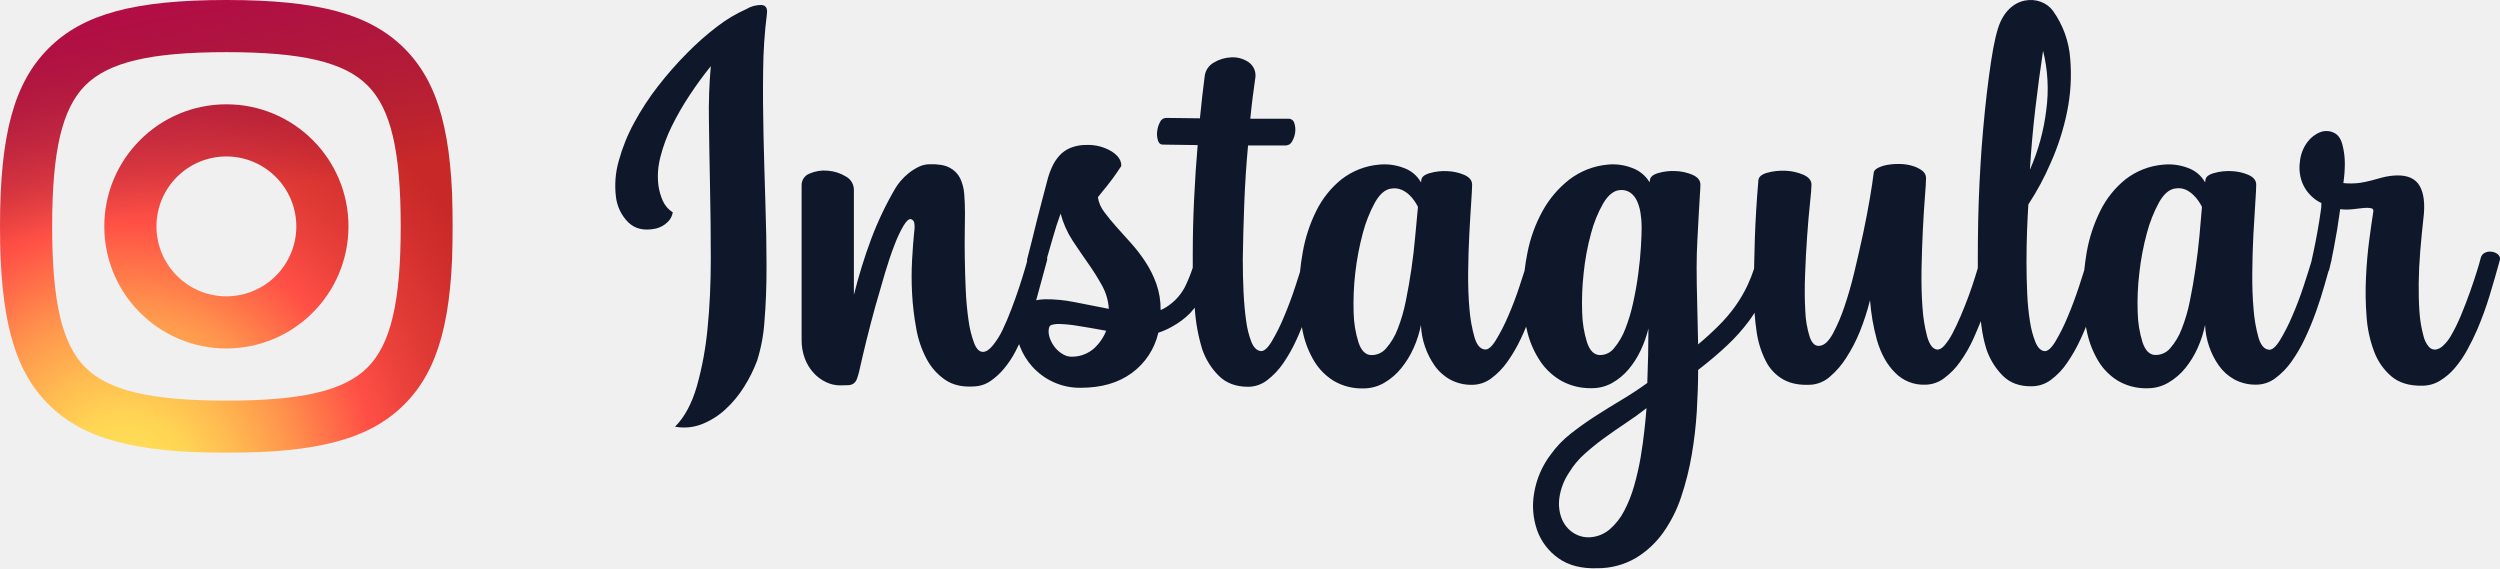
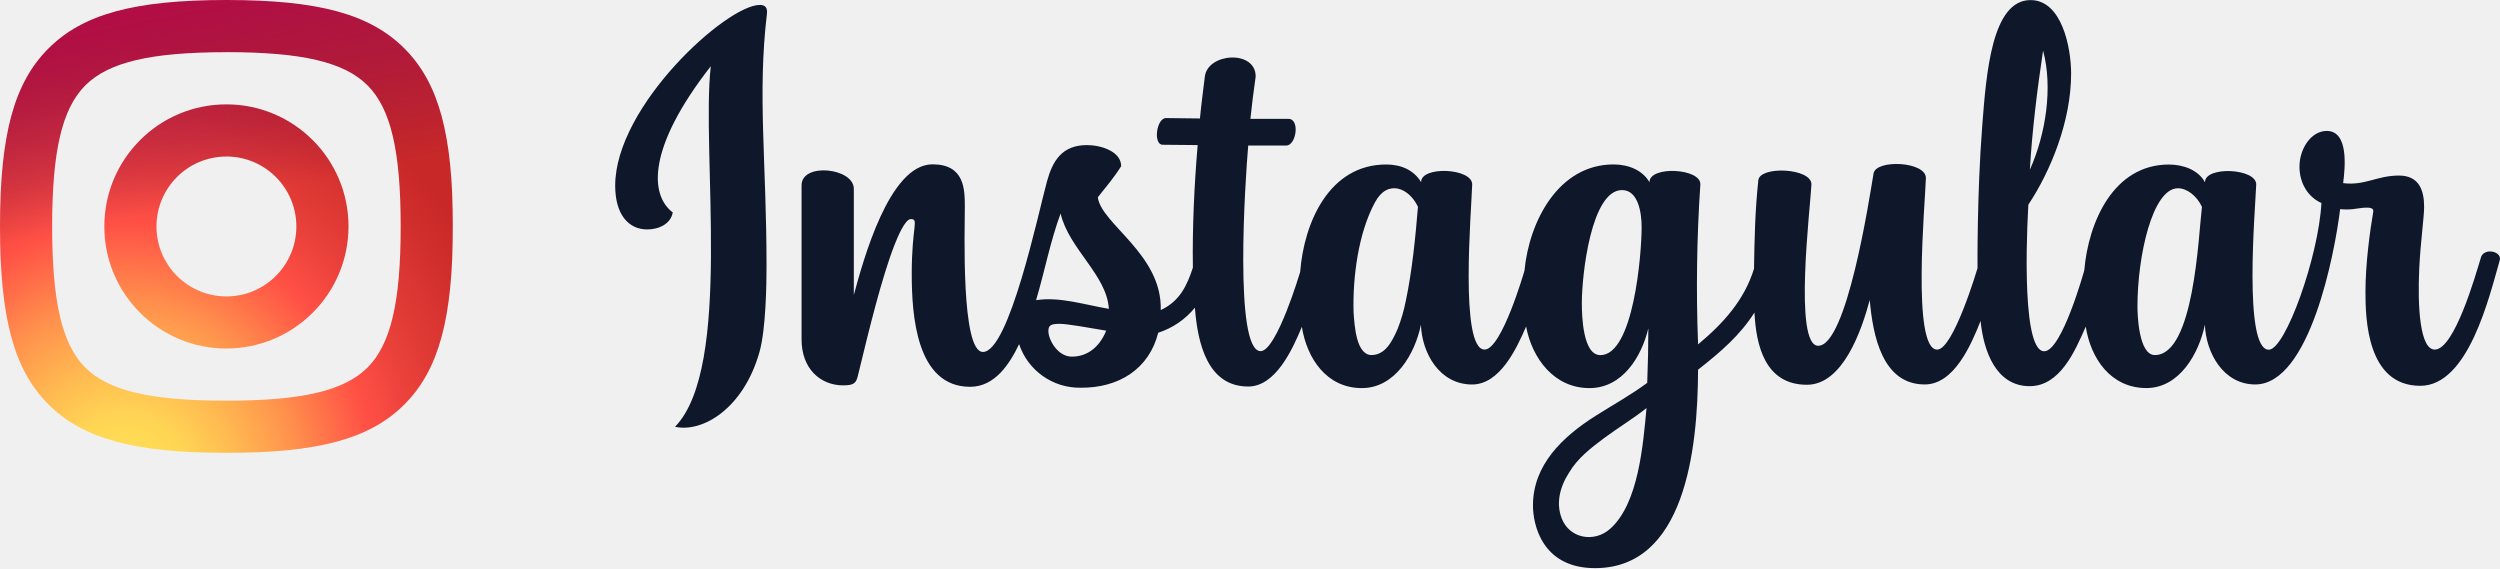
- <svg xmlns="http://www.w3.org/2000/svg" viewBox="0 0 1054.59 239.72">
+ <svg xmlns="http://www.w3.org/2000/svg" viewBox="0 0 1191.7 270.86">
  <defs>
-     <radialGradient id="b" cx="887.52" cy="420.99" r="23.28" gradientTransform="matrix(0 -8.13 7.57 0 -3134.21 7423.01)" gradientUnits="userSpaceOnUse">
+     <radialGradient id="b" cx="950.86" cy="435.42" r="26.31" gradientTransform="matrix(0 -8.13 7.57 0 -3236.76 7964.82)" gradientUnits="userSpaceOnUse">
      <stop offset="0" stop-color="#fd5" />
      <stop offset=".1" stop-color="#fd5" />
      <stop offset=".17" stop-color="#ffd454" />
      <stop offset=".27" stop-color="#ffbc51" />
      <stop offset=".41" stop-color="#ff944d" />
      <stop offset=".56" stop-color="#ff5e47" />
      <stop offset=".6" stop-color="#ff5046" />
      <stop offset=".72" stop-color="#e9403a" />
      <stop offset=".9" stop-color="#d12f2d" />
      <stop offset="1" stop-color="#c82828" />
    </radialGradient>
-     <radialGradient id="c" cx="742.43" cy="522.73" r="41.67" gradientTransform="matrix(.71 3.56 -111.55 22.34 57695.03 -14350.88)" gradientUnits="userSpaceOnUse">
+     <radialGradient id="c" cx="795.34" cy="549.31" r="47.08" gradientTransform="matrix(.71 3.56 -111.55 22.34 60611.06 -15136.92)" gradientUnits="userSpaceOnUse">
      <stop offset="0" stop-color="#c80050" />
      <stop offset=".13" stop-color="#c80050" />
      <stop offset=".98" stop-color="#66005e" stop-opacity="0" />
    </radialGradient>
-     <mask id="a" width="191.04" height="191.04" x="0" y="0" maskUnits="userSpaceOnUse">
-       <path fill="#fff" d="M95.52 191c-38.8 0-60.56-5.92-75.08-20.44S0 134.33 0 95.52 5.92 35 20.44 20.44 56.72 0 95.52 0s60.56 5.92 75.08 20.44S191 56.71 191 95.52s-5.92 60.56-20.44 75.08S134.33 191 95.52 191Zm0-169C63.61 22 45.81 26.19 36 36S22 63.61 22 95.52s4.19 49.71 14 59.48 27.61 14 59.52 14 49.71-4.18 59.52-14 14-27.61 14-59.52S164.86 45.81 155 36s-27.57-14-59.48-14Zm0 125A51.5 51.5 0 1 1 147 95.52 51.55 51.55 0 0 1 95.52 147Zm0-81A29.5 29.5 0 1 0 125 95.52 29.54 29.54 0 0 0 95.52 66Z" />
+     <mask id="a" x="0" y="0" width="215.88" height="215.88" maskUnits="userSpaceOnUse">
+       <path d="M107.94 215.88c-43.85 0-68.43-6.69-84.84-23.1S0 151.79 0 107.94 6.69 39.51 23.1 23.1 64.09 0 107.94 0s68.43 6.69 84.84 23.1 23.1 41 23.1 84.84-6.7 68.43-23.1 84.84-40.99 23.1-84.84 23.1Zm0-191c-36.06 0-56.17 4.73-67.26 15.82s-15.82 31.2-15.82 67.26 4.73 56.17 15.82 67.26S71.88 191 107.94 191s56.17-4.73 67.26-15.82S191 144 191 107.94s-4.73-56.17-15.82-67.26S144 24.86 107.94 24.86Zm0 141.27a58.2 58.2 0 1 1 58.19-58.19 58.26 58.26 0 0 1-58.19 58.17Zm0-91.53a33.34 33.34 0 1 0 33.33 33.34 33.38 33.38 0 0 0-33.33-33.36Z" fill="#fff" />
    </mask>
  </defs>
-   <path fill="#0f172a" d="M323.51 5.9a202.67 202.67 0 0 0-1.59 24q-.17 13.2.16 27.31t.79 28.32q.48 14.22.48 26.9t-.87 23a70.61 70.61 0 0 1-3.1 16.72 61.35 61.35 0 0 1-5.48 11 45.57 45.57 0 0 1-7.94 9.58 32 32 0 0 1-9.93 6.22 20.86 20.86 0 0 1-11.28 1.05q6-6 9.21-17.06a138.08 138.08 0 0 0 4.53-24.62q1.35-13.62 1.35-29t-.32-30.25q-.31-14.88-.47-28.16a214.55 214.55 0 0 1 .79-23q-4.6 5.71-8.89 12.18a117.87 117.87 0 0 0-7.55 13.11 64.65 64.65 0 0 0-4.84 13.11 31.53 31.53 0 0 0-.8 12 23.94 23.94 0 0 0 1.83 6.39 11 11 0 0 0 4.21 4.87 7 7 0 0 1-2.07 4 10.28 10.28 0 0 1-5.56 2.94q-7 1.35-11.2-2.77a18.28 18.28 0 0 1-5.16-10.84 38.15 38.15 0 0 1 1.19-15 74.73 74.73 0 0 1 6.44-16 110.7 110.7 0 0 1 10.16-15.58 154.53 154.53 0 0 1 12.31-14A115.81 115.81 0 0 1 302.78 11a59.45 59.45 0 0 1 12-7.14 12.06 12.06 0 0 1 6.52-1.76q2.7.28 2.21 3.8Zm731 103.87q-2.07 7.56-4.29 14.88A143.63 143.63 0 0 1 1045 139q-1.9 4.36-4.21 8.57a45.18 45.18 0 0 1-5.17 7.57 25.65 25.65 0 0 1-6.35 5.46 14.26 14.26 0 0 1-7.47 2.1q-8.1.17-12.94-3.87a25.39 25.39 0 0 1-7.39-10.59 51.84 51.84 0 0 1-3.17-14.79 129.34 129.34 0 0 1-.24-16.47q.39-8.23 1.35-15.55t1.74-12.18a1.13 1.13 0 0 0-.95-1.43 10.64 10.64 0 0 0-3.1-.09c-1.32.12-2.83.29-4.52.51a22.16 22.16 0 0 1-5.4 0q-1.27 9.24-2.63 16.13c-.35 1.83-.67 3.4-.95 4.75a2.37 2.37 0 0 1-.08.63c-.08.31-.18.64-.27 1-.27 1.25-.5 2.23-.68 2.91a2.57 2.57 0 0 1-.36.81c-.49 1.73-1 3.56-1.55 5.49q-1.59 5.64-3.65 11.43t-4.69 11.35a62.15 62.15 0 0 1-5.71 9.83 30.63 30.63 0 0 1-6.83 7 13.44 13.44 0 0 1-8 2.69 18.77 18.77 0 0 1-9.21-2.18 19.58 19.58 0 0 1-6.59-5.88 32.21 32.21 0 0 1-5.8-17.15 44.92 44.92 0 0 1-3.1 9.67 37.71 37.71 0 0 1-5.24 8.57 26.2 26.2 0 0 1-7.15 6.13 17.23 17.23 0 0 1-8.81 2.36 23.32 23.32 0 0 1-12.39-3.11 24.84 24.84 0 0 1-8.26-8.24 39.51 39.51 0 0 1-4.77-11.93c-.2-.87-.37-1.75-.54-2.64-.7 1.74-1.44 3.46-2.24 5.16a66.2 66.2 0 0 1-5.72 10.08 29.28 29.28 0 0 1-6.83 7.15 13.48 13.48 0 0 1-8 2.69q-7.74.17-12.38-4.54a28.9 28.9 0 0 1-6.86-11.26 56.7 56.7 0 0 1-2.05-9.67c-.09-.64-.17-1.32-.25-2-1 2.46-2 4.89-3.08 7.29a57.72 57.72 0 0 1-5.64 9.83 30.22 30.22 0 0 1-6.83 7 13.41 13.41 0 0 1-8 2.69 16.73 16.73 0 0 1-12.55-5q-5.24-5.13-7.78-14a87.49 87.49 0 0 1-2.86-16.64 104.5 104.5 0 0 1-4.29 13.2 65.12 65.12 0 0 1-5.8 11.16 35.09 35.09 0 0 1-6.83 7.9 13.67 13.67 0 0 1-7.62 3.36q-7.15.51-11.92-2.1a18.43 18.43 0 0 1-7.54-7.9 39.72 39.72 0 0 1-3.9-12.69c-.36-2.41-.63-5-.81-7.63-.73 1.13-1.48 2.26-2.28 3.35a76.93 76.93 0 0 1-9.13 10.25q-5.25 5-12.4 10.51 0 8.06-.55 17.31a171.38 171.38 0 0 1-2.14 18.49 119.1 119.1 0 0 1-4.45 17.73 57 57 0 0 1-7.63 15.13 38.79 38.79 0 0 1-11.56 10.7 31.91 31.91 0 0 1-16.21 4.29q-10 .33-16.36-4.2a24.45 24.45 0 0 1-9-11.77 31.34 31.34 0 0 1-1.27-15.8 36.78 36.78 0 0 1 7.07-16.3 42.37 42.37 0 0 1 8.41-8.74q4.93-3.87 10.41-7.4t11.12-6.89q5.64-3.36 10.72-7.06.48-12.27.48-23a47.56 47.56 0 0 1-3.26 9.24 36.37 36.37 0 0 1-5.16 8.07 25.54 25.54 0 0 1-6.91 5.71 17.36 17.36 0 0 1-8.66 2.19 25.24 25.24 0 0 1-12.55-3 26.45 26.45 0 0 1-9-8.23 38.74 38.74 0 0 1-5.4-11.94c-.25-.91-.46-1.84-.66-2.77q-1 2.51-2.2 5a62.17 62.17 0 0 1-5.72 9.83 30.42 30.42 0 0 1-6.83 7 13.41 13.41 0 0 1-8 2.69 18.79 18.79 0 0 1-9.22-2.18 19.67 19.67 0 0 1-6.59-5.88 31.63 31.63 0 0 1-4.13-8.16 31.21 31.21 0 0 1-1.67-9 44.33 44.33 0 0 1-3.09 9.67 37.74 37.74 0 0 1-5.25 8.57 26.16 26.16 0 0 1-7.14 6.13 17.24 17.24 0 0 1-8.82 2.36 23.35 23.35 0 0 1-12.39-3.11 24.93 24.93 0 0 1-8.26-8.24 39.51 39.51 0 0 1-4.77-11.93c-.19-.85-.36-1.71-.52-2.57q-1 2.56-2.17 5.09a63.6 63.6 0 0 1-5.64 10.08 31 31 0 0 1-6.83 7.23 13.21 13.21 0 0 1-8 2.77q-7.78 0-12.46-4.7a29 29 0 0 1-6.92-11.1 75.89 75.89 0 0 1-3.15-17.25v-.31c-.63.79-1.3 1.57-2 2.33a32.63 32.63 0 0 1-7.38 5.54 31.24 31.24 0 0 1-6 2.69 29 29 0 0 1-11.2 17q-8.49 6.22-21.52 6.22A26.66 26.66 0 0 1 444 161a27.05 27.05 0 0 1-8.57-6.39 27.79 27.79 0 0 1-5.17-8.4c-.13-.36-.23-.71-.36-1.06-.52 1.09-1.05 2.17-1.62 3.24a40.34 40.34 0 0 1-4.77 7.14 27.92 27.92 0 0 1-5.71 5.22 13.1 13.1 0 0 1-6.91 2.26q-7.32.51-12.16-2.77a24.64 24.64 0 0 1-7.86-8.82 43.27 43.27 0 0 1-4.37-12.86 116 116 0 0 1-1.75-14.71 131 131 0 0 1 0-14.29q.4-6.88.88-11.76a11.48 11.48 0 0 0 .08-3.53 2 2 0 0 0-1.51-1.85q-1.28-.17-3.1 2.86a52.72 52.72 0 0 0-3.81 8.15q-2 5.13-4 11.85t-4.05 14q-2 7.23-3.74 14.29t-3 12.77a25.35 25.35 0 0 1-1 3.45 4.23 4.23 0 0 1-1.35 1.93 4 4 0 0 1-2.22.76c-.9.05-2.09.08-3.57.08a13.59 13.59 0 0 1-5.88-1.35 16.75 16.75 0 0 1-5.16-3.78 18.91 18.91 0 0 1-3.74-6 21.94 21.94 0 0 1-1.43-8.24v-65a5.18 5.18 0 0 1 3.42-5 15.51 15.51 0 0 1 7.59-1.19 17 17 0 0 1 7.63 2.44A6.38 6.38 0 0 1 360.2 80v44.4a219.69 219.69 0 0 1 7.31-23.62 140.09 140.09 0 0 1 10.32-21.6 23.21 23.21 0 0 1 2.23-3 23.66 23.66 0 0 1 3.33-3.2 23.18 23.18 0 0 1 4.13-2.6 10.34 10.34 0 0 1 4.61-1.09c3.6-.12 6.41.36 8.42 1.42a10.15 10.15 0 0 1 4.45 4.44 18.48 18.48 0 0 1 1.75 6.72c.21 2.58.31 5.32.31 8.24 0 1.23 0 3.53-.08 6.89s-.05 7.23 0 11.6.19 8.91.4 13.61a127.54 127.54 0 0 0 1.19 12.94 43.51 43.51 0 0 0 2.39 9.67c1 2.52 2.3 3.73 3.89 3.61q1.9-.17 4-2.77A31.9 31.9 0 0 0 423 139q1.91-4 3.73-8.82t3.26-9.17q1.43-4.36 2.38-7.64c.38-1.29.67-2.33.9-3.14a2.49 2.49 0 0 1 0-.81c.64-2.36 1.3-5 2-7.82s1.4-5.74 2.14-8.66 1.48-5.79 2.23-8.65 1.43-5.46 2.06-7.82a34 34 0 0 1 2.07-6 18.74 18.74 0 0 1 3.17-4.88 13.07 13.07 0 0 1 4.77-3.28 18 18 0 0 1 6.83-1.17 19.06 19.06 0 0 1 10.32 2.69q4.29 2.69 4.13 6.22-2.22 3.36-3.65 5.29c-.95 1.29-1.75 2.33-2.38 3.11s-1.26 1.55-1.84 2.25-1.24 1.51-2 2.52a13.8 13.8 0 0 0 2.7 6.22q2.22 3 5.16 6.3l6.19 6.89a66.28 66.28 0 0 1 6 7.82 43.82 43.82 0 0 1 4.61 9.24 32.54 32.54 0 0 1 1.82 11.09 4.93 4.93 0 0 1 .56-.25 3.56 3.56 0 0 0 .55-.25 22.13 22.13 0 0 0 9.06-9.08 62.62 62.62 0 0 0 3.38-8.28v-5.67q0-11.43.56-23.19t1.51-22.86l-14.76-.2c-1 0-1.62-.59-2-1.77a9.23 9.23 0 0 1-.32-3.86 10.73 10.73 0 0 1 1.19-3.87 2.88 2.88 0 0 1 2.55-1.76l14.29.17c.32-3.37.66-6.53 1-9.5s.72-5.69 1-8.15a7.58 7.58 0 0 1 3.89-5.88 15.37 15.37 0 0 1 7.31-2.19 11.88 11.88 0 0 1 7.06 1.85 6.85 6.85 0 0 1 3.18 6.22q-.63 4.37-1.19 8.82t-1 9h16a2.47 2.47 0 0 1 2.54 1.77 8.39 8.39 0 0 1 .4 3.87 9.73 9.73 0 0 1-1.27 3.86 3 3 0 0 1-2.62 1.77h-16q-1.11 12.09-1.58 24.2t-.64 23.87q0 6.89.32 13.69t1.11 12.28a38 38 0 0 0 2.22 8.9q1.44 3.45 3.82 3.79c1.37.22 2.94-1.1 4.68-3.95a78.33 78.33 0 0 0 5.24-10.51q2.63-6.21 4.85-13c.69-2.12 1.33-4.09 1.9-5.94.27-2.7.63-5.4 1.12-8.09a63.66 63.66 0 0 1 5.79-17.73 39.54 39.54 0 0 1 10.57-13.2 30 30 0 0 1 15.88-6.22 22.92 22.92 0 0 1 10.49 1.43 13.36 13.36 0 0 1 7.14 6 1.35 1.35 0 0 0 .16-.84c.11-1.35 1.3-2.35 3.58-3a22.62 22.62 0 0 1 7.38-.84 20.15 20.15 0 0 1 7.23 1.6c2.17 1 3.26 2.33 3.26 4.12 0 1.34-.14 3.92-.4 7.73s-.53 8.26-.79 13.36-.43 10.42-.48 16 .13 10.7.56 15.46A61.65 61.65 0 0 0 622 142.3q1.42 4.78 4.29 5.12c1.37.23 2.94-1.06 4.68-3.86a78.09 78.09 0 0 0 5.25-10.26q2.63-6 4.84-12.77c.76-2.28 1.44-4.4 2.06-6.36.29-2.5.69-5 1.2-7.51a60.27 60.27 0 0 1 6.43-17.73A43.47 43.47 0 0 1 662 75.74a31.38 31.38 0 0 1 16.2-6.31 22.45 22.45 0 0 1 10.33 1.43 14.11 14.11 0 0 1 7.3 6 .88.88 0 0 1 .08-.34A1.11 1.11 0 0 0 696 76c.11-1.35 1.27-2.35 3.5-3a22 22 0 0 1 7.3-.84 20.15 20.15 0 0 1 7.23 1.6c2.17 1 3.26 2.33 3.26 4.12 0 .9-.08 2.49-.24 4.79s-.32 5-.48 8.15-.34 6.61-.55 10.42-.32 7.62-.32 11.43q0 7.07.24 15.3t.39 17.31q4.77-4 8.66-7.9a63.73 63.73 0 0 0 6.91-8.07 57.65 57.65 0 0 0 5.32-9.08 61.7 61.7 0 0 0 2.71-6.86q.09-5.88.31-12.3.39-11.93 1.51-25c.1-1.46 1.35-2.52 3.73-3.2a24.72 24.72 0 0 1 7.71-.84 20.66 20.66 0 0 1 7.54 1.69c2.28 1 3.42 2.41 3.42 4.2 0 1.34-.22 4-.64 7.9s-.82 8.49-1.19 13.7-.66 10.61-.87 16.22-.19 10.7.08 15.29a41.32 41.32 0 0 0 1.9 11.18q1.52 4.29 4.53 3.61 2.7-.5 5.24-5.12a74 74 0 0 0 4.85-11.35q2.3-6.72 4.28-15T786 98.18q1.66-7.91 2.78-14.54t1.59-10.51c0-.89.58-1.65 1.74-2.27a14.27 14.27 0 0 1 4.21-1.34 27.42 27.42 0 0 1 5.32-.34 19.49 19.49 0 0 1 5.25.84 12.55 12.55 0 0 1 4 2 3.86 3.86 0 0 1 1.59 3.11q0 1.84-.48 7.9t-.87 14q-.4 7.91-.56 16.55t.4 16.06a64.09 64.09 0 0 0 2 12.43c1 3.37 2.33 5.16 4.13 5.38 1 .12 2-.44 3.1-1.68a26.27 26.27 0 0 0 3.42-5.12c1.16-2.19 2.32-4.65 3.49-7.4s2.28-5.55 3.34-8.4 2-5.69 2.86-8.49l1-3.24v-3.82q0-8.07.16-16.14t.55-15.88q.4-7.81.88-14.71 1.26-16.47 3.07-30.08c1.2-9.08 2.4-15.94 3.86-20.51C847.36-2.6 861-2.3 866 4.55a39.59 39.59 0 0 1 7.3 20.26 78 78 0 0 1-1.35 22.44A104 104 0 0 1 865 68.84a113.84 113.84 0 0 1-9.37 17.4c-.21 3.25-.39 7-.55 11.26s-.23 8.66-.23 13.2.1 9 .31 13.36a101.72 101.72 0 0 0 1.19 11.77 38.61 38.61 0 0 0 2.3 8.57q1.43 3.36 3.65 3.7 2.07.33 4.69-3.95a79.55 79.55 0 0 0 5.24-10.51q2.63-6.21 4.85-13 1.17-3.6 2.13-6.66c.26-2.46.6-4.92 1-7.37a64 64 0 0 1 5.8-17.73 39.64 39.64 0 0 1 10.56-13.2 30 30 0 0 1 15.89-6.22 22.88 22.88 0 0 1 10.54 1.4 13.38 13.38 0 0 1 7.15 6 1.35 1.35 0 0 0 .16-.84c.1-1.35 1.29-2.35 3.57-3a22.71 22.71 0 0 1 7.39-.84 20.15 20.15 0 0 1 7.23 1.6c2.17 1 3.25 2.33 3.25 4.12q0 2-.39 7.73t-.8 13.36q-.39 7.65-.47 16t.55 15.46a60.82 60.82 0 0 0 2.07 11.94q1.42 4.78 4.29 5.12 2.06.35 4.68-3.86a76.94 76.94 0 0 0 5.24-10.26q2.63-6 4.85-12.77 1.9-5.75 3.22-10.14c.23-1 .56-2.54 1-4.57q.87-4.11 1.66-8.57t1.28-8a15.77 15.77 0 0 0 .31-3.7 14 14 0 0 1-3.41-2.19 16 16 0 0 1-5.4-8.82 17.29 17.29 0 0 1-.24-6.47 16.22 16.22 0 0 1 3.17-8.24 12.34 12.34 0 0 1 5.49-4.2 7.27 7.27 0 0 1 5.63.25c1.81.84 3 2.55 3.66 5.13a32.79 32.79 0 0 1 1 7.81 58.28 58.28 0 0 1-.63 8.32 30.11 30.11 0 0 0 6.91-.08 47.74 47.74 0 0 0 4.84-1c1.48-.39 3-.81 4.61-1.26A28.36 28.36 0 0 1 1011 74q7.15-.16 9.77 4.54t1.51 13.61q-.79 7.06-1.35 14t-.63 13.27q-.09 6.39.31 12a51.17 51.17 0 0 0 1.67 10.17 10.92 10.92 0 0 0 2.3 4.71 3.41 3.41 0 0 0 2.86 1.17 5.83 5.83 0 0 0 3.18-1.68 17.23 17.23 0 0 0 3.1-3.86 69.22 69.22 0 0 0 4.37-8.83c1.43-3.41 2.72-6.78 3.89-10.08s2.14-6.25 2.94-8.83 1.29-4.31 1.5-5.21a3.32 3.32 0 0 1 1.91-2.43 5.2 5.2 0 0 1 2.94-.34 4.91 4.91 0 0 1 2.54 1.18 2.37 2.37 0 0 1 .71 2.38ZM856.28 71.62a88.69 88.69 0 0 0 6.91-25.21 66.45 66.45 0 0 0-1.35-25q-1.76 11.6-3.26 24.37t-2.3 25.84Zm-389.65 67.9q-7.31-1.34-12.23-2.1a54.37 54.37 0 0 0-7.63-.75 10.08 10.08 0 0 0-3.25.42c-.8.28-1.19 1.2-1.19 2.77a9.22 9.22 0 0 0 .79 3.45 13.44 13.44 0 0 0 2.14 3.53 12 12 0 0 0 3.26 2.68 7.06 7.06 0 0 0 4.13.93 13.9 13.9 0 0 0 8.82-3.45 20.09 20.09 0 0 0 5.16-7.48Zm1.11-9.24a23 23 0 0 0-2.86-9.83 97.75 97.75 0 0 0-5.8-9.25q-3.25-4.62-6.59-9.66a39.32 39.32 0 0 1-5.08-11.43q-1.76 4.71-3.26 10.08c-.79 2.84-1.62 5.68-2.45 8.52a2.37 2.37 0 0 1 0 1.06q-2.07 7.56-4.21 15.47c-.13.48-.28 1-.41 1.42a20.08 20.08 0 0 1 3.51-.42 59.07 59.07 0 0 1 12.55 1.18q6.98 1.35 14.6 2.86Zm130.41-43a19.1 19.1 0 0 0-1.43-2.44 15.14 15.14 0 0 0-2.3-2.69 11.88 11.88 0 0 0-3.18-2.1 7.9 7.9 0 0 0-4.37-.5q-3.81.49-6.83 5.8a57.49 57.49 0 0 0-5.16 13 116.1 116.1 0 0 0-3.88 33.36 45.68 45.68 0 0 0 2.07 12.77q1.74 5.13 5.24 5.3a8 8 0 0 0 6.43-2.86 26.83 26.83 0 0 0 4.85-8.15 68.77 68.77 0 0 0 3.41-11.68q1.35-6.56 2.38-13.62T597 99.6c.46-4.53.84-8.6 1.15-12.35Zm94.36 8.57a36.87 36.87 0 0 0-.48-6 19.25 19.25 0 0 0-1.51-5.13 8.71 8.71 0 0 0-2.78-3.45 6.68 6.68 0 0 0-4.45-1.09q-3.81.34-6.91 5.46a52 52 0 0 0-5.24 12.86 102.88 102.88 0 0 0-3.09 16.64 112 112 0 0 0-.64 16.56 45.68 45.68 0 0 0 2.07 12.77q1.74 5.13 5.24 5.3a7.52 7.52 0 0 0 6.19-2.94 28.56 28.56 0 0 0 4.69-8.07 71.46 71.46 0 0 0 3.33-11.1q1.35-6.14 2.15-12.18t1.11-11.26q.31-5.22.32-8.4Zm2.06 76.31q-4.29 3.36-9 6.47c-3.13 2.07-6.14 4.18-9.06 6.3a103.57 103.57 0 0 0-8.18 6.64 34 34 0 0 0-6.35 7.65A25.42 25.42 0 0 0 657.8 210a17.55 17.55 0 0 0 1 8.82 12.86 12.86 0 0 0 4.77 5.89 11.73 11.73 0 0 0 7.15 1.93 14.17 14.17 0 0 0 8.34-3.36 26.17 26.17 0 0 0 6.11-7.82 54.42 54.42 0 0 0 4.21-10.67 117.14 117.14 0 0 0 2.7-11.85q1-6 1.59-11.43t.9-9.38Zm234.3-84.88a20.38 20.38 0 0 0-1.43-2.44 15.14 15.14 0 0 0-2.3-2.69A11.88 11.88 0 0 0 922 80a7.91 7.91 0 0 0-4.37-.5q-3.81.49-6.83 5.8a57.49 57.49 0 0 0-5.16 13 109.44 109.44 0 0 0-3.18 16.73 106.11 106.11 0 0 0-.71 16.64 46.08 46.08 0 0 0 2.06 12.77c1.17 3.42 2.91 5.19 5.24 5.3a8 8 0 0 0 6.44-2.86 26.62 26.62 0 0 0 4.84-8.15 67.84 67.84 0 0 0 3.42-11.68q1.35-6.56 2.38-13.62t1.67-13.87q.59-6.75 1.07-12.31Z" />
+   <path d="M365.57 6.67C361 45.06 365.39 77 365.39 127c0 7.83-.26 29.87-3.37 40.83-7.64 27-27.16 38.5-40.25 35.61 27.61-28.38 12.38-131.22 17.05-171.88-30.38 38.9-29.13 61.4-18.13 69.7-.88 5.39-6.62 8.13-12.16 8.11-8.84 0-15.28-7-15.28-20.87 0-38 53.11-86.15 68.93-86.15 2.34-.01 3.82 1.08 3.39 4.32ZM1191.6 124c-5 17.36-14.91 59.91-37.91 59.91-25.5 0-26.12-32.25-26.12-44.75 0-13.63 2.17-29.23 3.72-38.33.55-3.23-7.43-1.32-9.69-1.14a29.59 29.59 0 0 1-6.1 0c-2.61 21.21-14.48 83.57-40.48 83.57-15.16 0-23.48-15-24-28.49-2.81 13.74-12.12 30.21-27.87 30.21-17 0-26.55-14.1-28.92-29.29-5.07 11.62-12.25 28.39-26.74 28.39-16.17 0-22-17-23.38-31.09-4.6 11.55-12.63 30.27-26.63 30.27-20.16 0-24.72-23.2-26.21-40.26-3.9 14.52-12.79 40.41-29.95 40.41-20 0-24.23-18.84-25-34.42-7.09 11.07-16 18.65-26.89 27.24-.1 38.55-6.44 94.59-49.1 94.59-25.34 0-29.6-20.87-29.6-29.87 0-19.34 14.08-32.73 29.79-42.68 8.15-5.17 17-10.08 24.68-15.77q.54-13.86.53-26c-3.19 13.41-12.24 28.5-28.07 28.5-16.83 0-27.33-14.12-30.2-29.35-4.67 10.87-12.63 27.63-25.73 27.63-15.57 0-23.93-15-24.41-28.49C674.53 168.64 665 185 649.19 185c-16.83 0-26.23-14.15-28.62-29.22-4.52 10.96-12.57 28.47-25.57 28.47-19.44 0-24.13-20.71-25.42-37.58a37.43 37.43 0 0 1-17.48 11.94c-4.36 17.29-18.78 26.37-37 26.21a30.42 30.42 0 0 1-29.31-20.75c-4.63 9.58-11.59 20.31-23.34 20.31-25.75 0-27.84-34.31-27.84-53.94 0-23 3.59-26-.47-26-2.69 0-6.24 8.43-7.8 12.44-6.08 15.61-12.17 40.65-16.79 59.73-1.23 5.1-1.18 7.09-7.52 7.09-11.16 0-19.94-8.09-19.94-21.9V88.34C382.08 77.32 407 80 407 90v50.58c4.42-16.17 16.79-62.25 37.49-62.25 15.3 0 15.42 11.88 15.42 20.25 0 11-1.87 69.19 8.63 69.19 12.5 0 26.41-66.3 30.54-81.32 2.71-9.87 7.21-17.29 19.08-17.29 6.63 0 16.28 3 16.28 10.07-3.94 6.18-7 9.52-11.13 14.81 1.6 12.79 30.73 27.17 30 53.76 9-4.19 12.45-11.52 15.31-20.2-.29-19.12.67-39.46 2.28-58.44L554.22 69c-4.61 0-3-12.72 1.61-12.72l16.16.19c.62-6.82 1.59-13.62 2.33-19.94 1.34-11.39 24.34-12.9 24.23 0q-1.45 10-2.51 20.13h18.13c5.6 0 3.77 12.72-1.08 12.72H595c-1.44 16.48-6.85 98 5.92 98 7.64 0 18.85-37.77 18.85-37.77 1.79-23.45 13.79-51.2 41-51.2 7 0 13.12 2.56 16.66 8.44-.29-7.85 24.57-6.8 24.33 1.15-.37 12.42-6.07 78.63 5.92 78.63 8.18 0 19-37.58 19-37.58 2.23-23.51 16.16-50.67 42.49-50.67 7.17 0 13.83 2.79 17.11 8.48-.09-8 24.77-6.67 24.24 1.14a716.88 716.88 0 0 0-1.08 76.16c12-10 22-21 26.66-36.06.23-14 .49-27.53 2.06-42.19.74-7 25.64-5.83 25.31 2.09-.45 10.4-8.63 76.82 3.24 76.82 13.63 0 24.33-69.89 26.37-82.14 1.15-6.86 25.18-5.76 24.95 2.28-.32 11.56-6.86 81.69 5.39 81.69 7.75 0 19.23-38.82 19.23-38.82s-.32-34.92 2.27-68.24c1.9-24.49 4.5-59.55 23-59.55 15 0 19.34 22.82 19.34 35 0 22.87-9.83 46.61-20.37 62.5 0 0-4.51 69.9 7.54 69.9 8.45 0 19.11-38.59 19.11-38.59 1.93-22.86 13.84-50.42 40.34-50.42 6.66 0 13.92 2.45 17.2 8.48-.21-7.87 24.71-6.77 24.41 1.14-.42 11.11-6.28 78.65 6 78.65 7.92 0 23.75-44.46 25.08-69.92-6.5-2.93-10.46-9.54-10.46-17.37 0-8.5 5.55-17 13-17 10.5 0 8.79 17.31 7.82 24.88 10.31 1.33 16-3.61 26.6-3.61 9.58 0 12 7 12 14.9 0 5-1.72 16.82-2.32 29.33-.89 18.67.38 38.73 7.39 38.73 9.44 0 19.65-36.16 21.87-43.46 1.16-5.45 10.25-3.48 9.13.82Zm-224-43.11c7.54-16.83 11.06-39.06 6.29-56.79-2.73 18.23-5.2 37.96-6.3 56.83Zm-440.3 76.73c-8.52-1.47-18.66-3.25-22-3.25-4.38 0-5.55.6-5.55 3.54 0 3.87 4.3 12.09 11.17 12.09 8.15 0 13.56-5.41 16.37-12.34Zm1.26-10.45c-.94-16.06-19-28.47-23-45.39-4.92 13.32-7.58 27.52-11.68 41.31 11.12-1.79 23.06 2.19 34.67 4.12Zm147.35-48.58c-4.17-9-14.48-13.39-20.46-2.18-7.94 14.5-10.71 35.77-10.23 52.42.45 6.95 1.37 19.94 8.26 20.42 6.8.1 10-6.27 12.74-12.44a77.63 77.63 0 0 0 3.86-13.2c3.04-14.26 4.67-30.75 5.83-45.02Zm106.62 9.69c0-6.63-1.51-17.67-9.34-17.67-14.67 0-19.16 40.21-19.16 53.78 0 6.26.49 24.89 8.83 24.89 15.83 0 19.67-48.13 19.67-61Zm2.34 86.23c-6.38 5.08-13.85 9.58-20.37 14.43-6.25 4.68-12.48 9.5-16.43 16.15-4.68 7.19-6.4 14.94-3.59 22.12 3.76 9.54 15.44 11.52 22.89 5 13.78-12.01 15.86-40.55 17.5-57.7Zm264.75-95.92c-2.42-5.2-7.1-8.85-11.43-8.85-12.17 0-19.31 32.25-19.31 56.41 0 4.17.64 23.1 8.3 23.1 18.68 0 20.75-56.5 22.44-70.66Z" fill="#0f172a" />
  <g mask="url(#a)">
-     <path fill="url(#b)" d="M0 0v191h191V0Z" />
-     <path fill="url(#c)" d="M191 0H0v191h191Z" />
+     <path d="M0 0v215.88h215.88V0Z" fill="url(#b)" />
+     <path d="M215.88 0H0v215.88h215.88Z" fill="url(#c)" />
  </g>
</svg>
